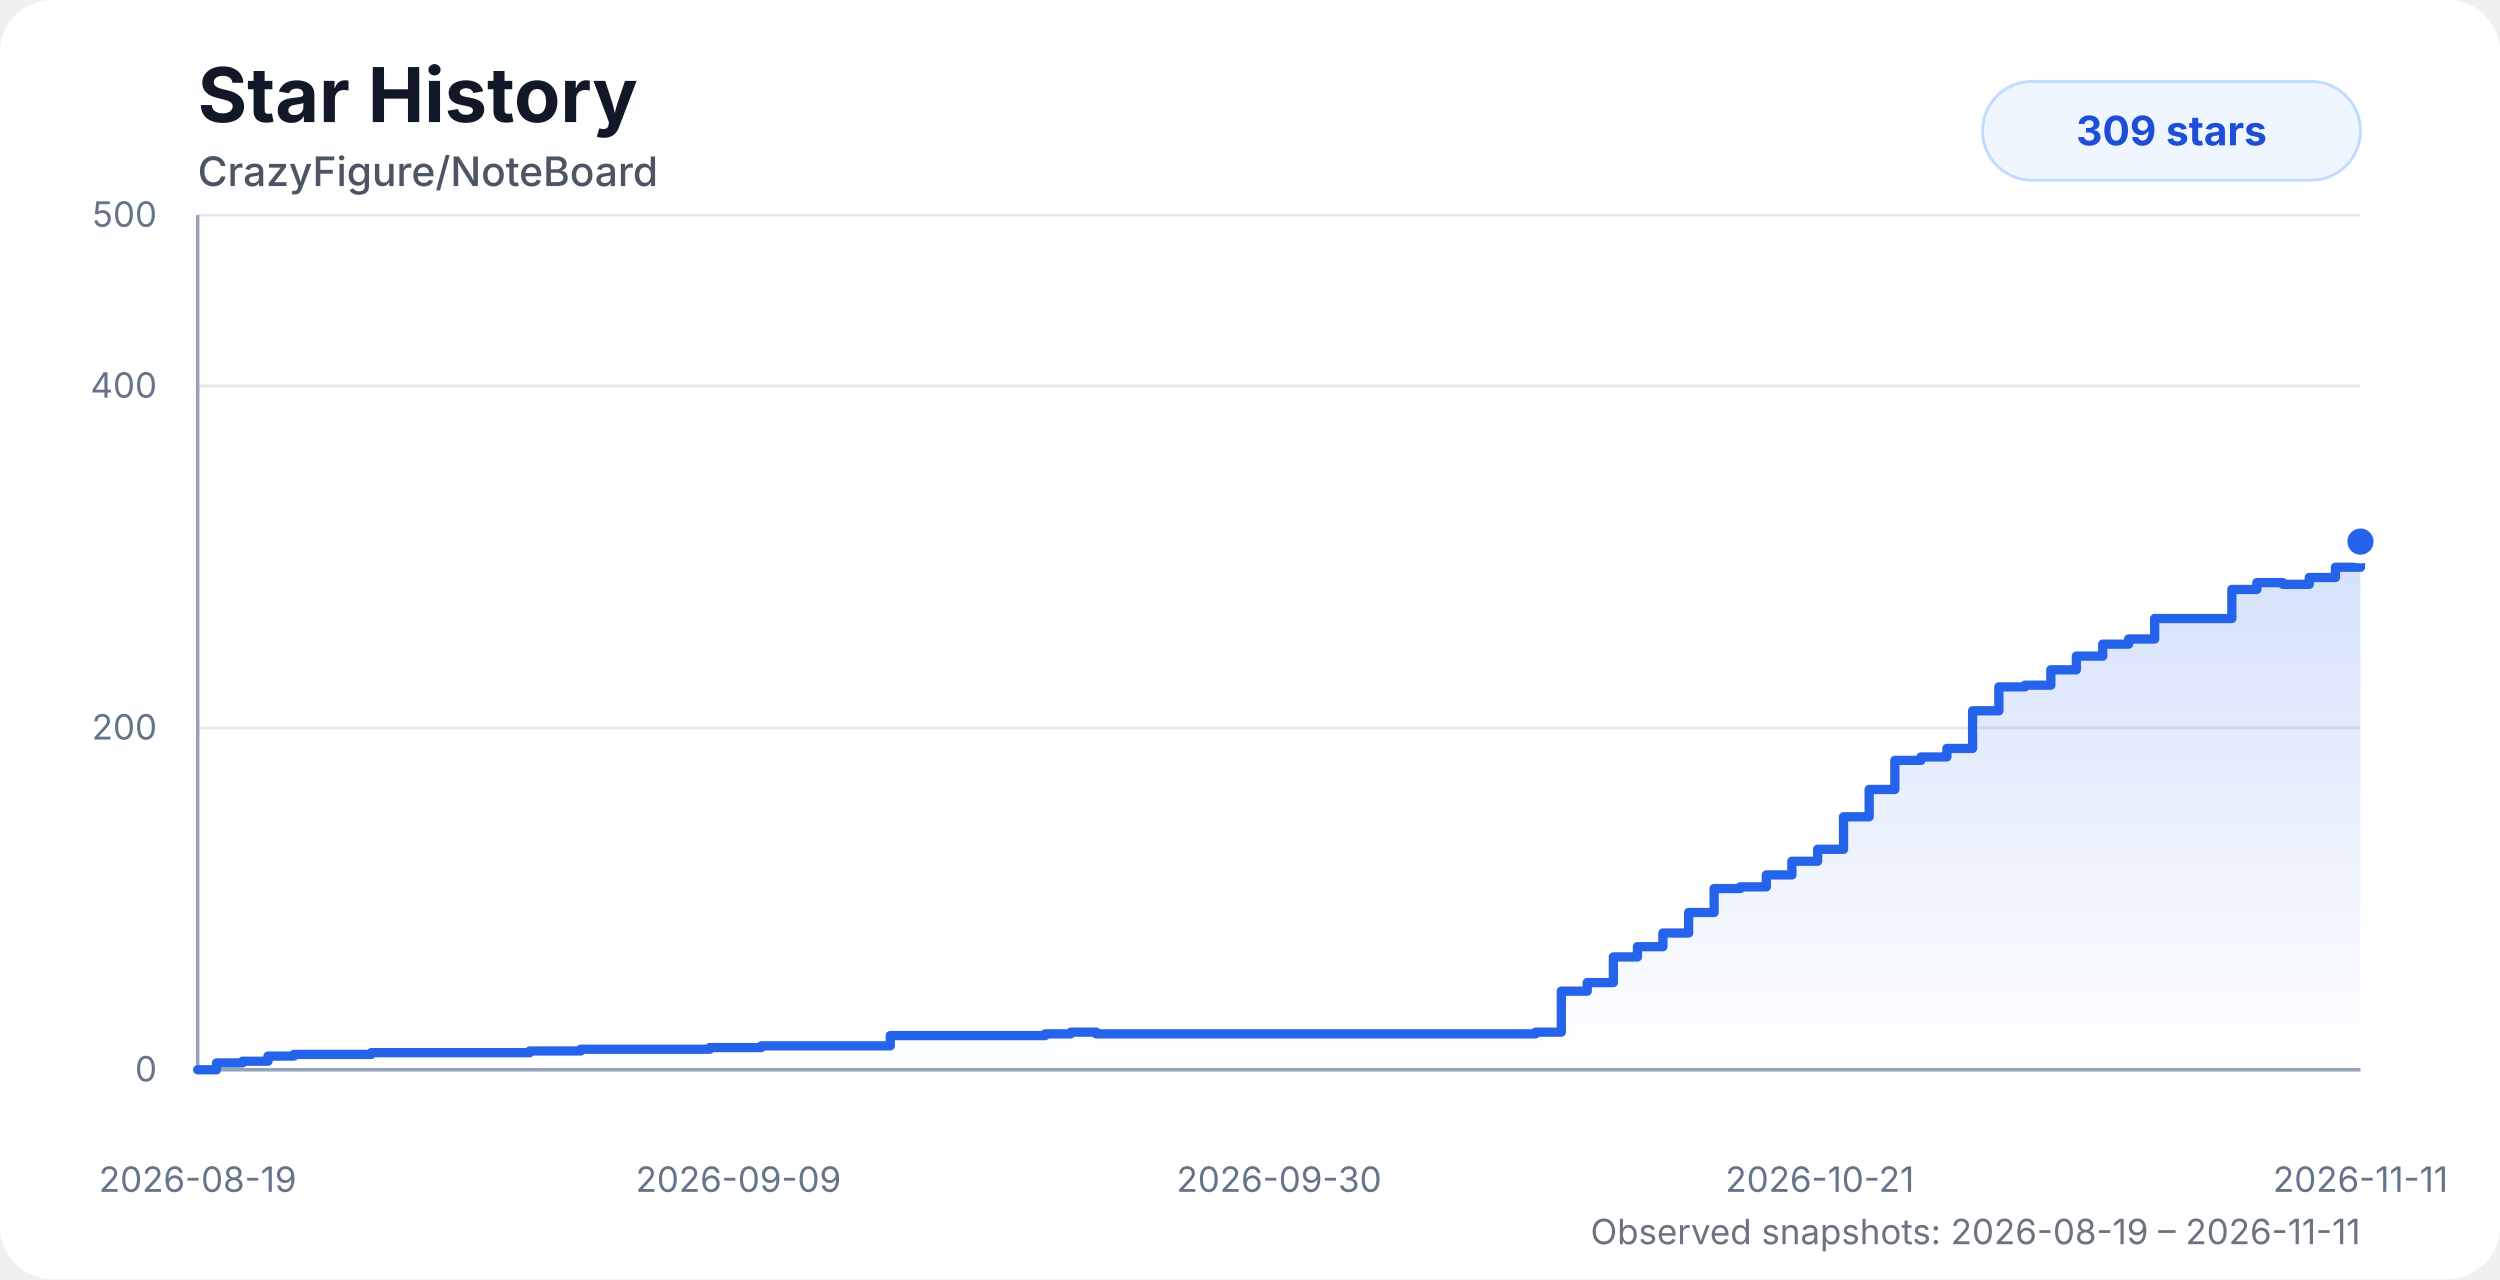
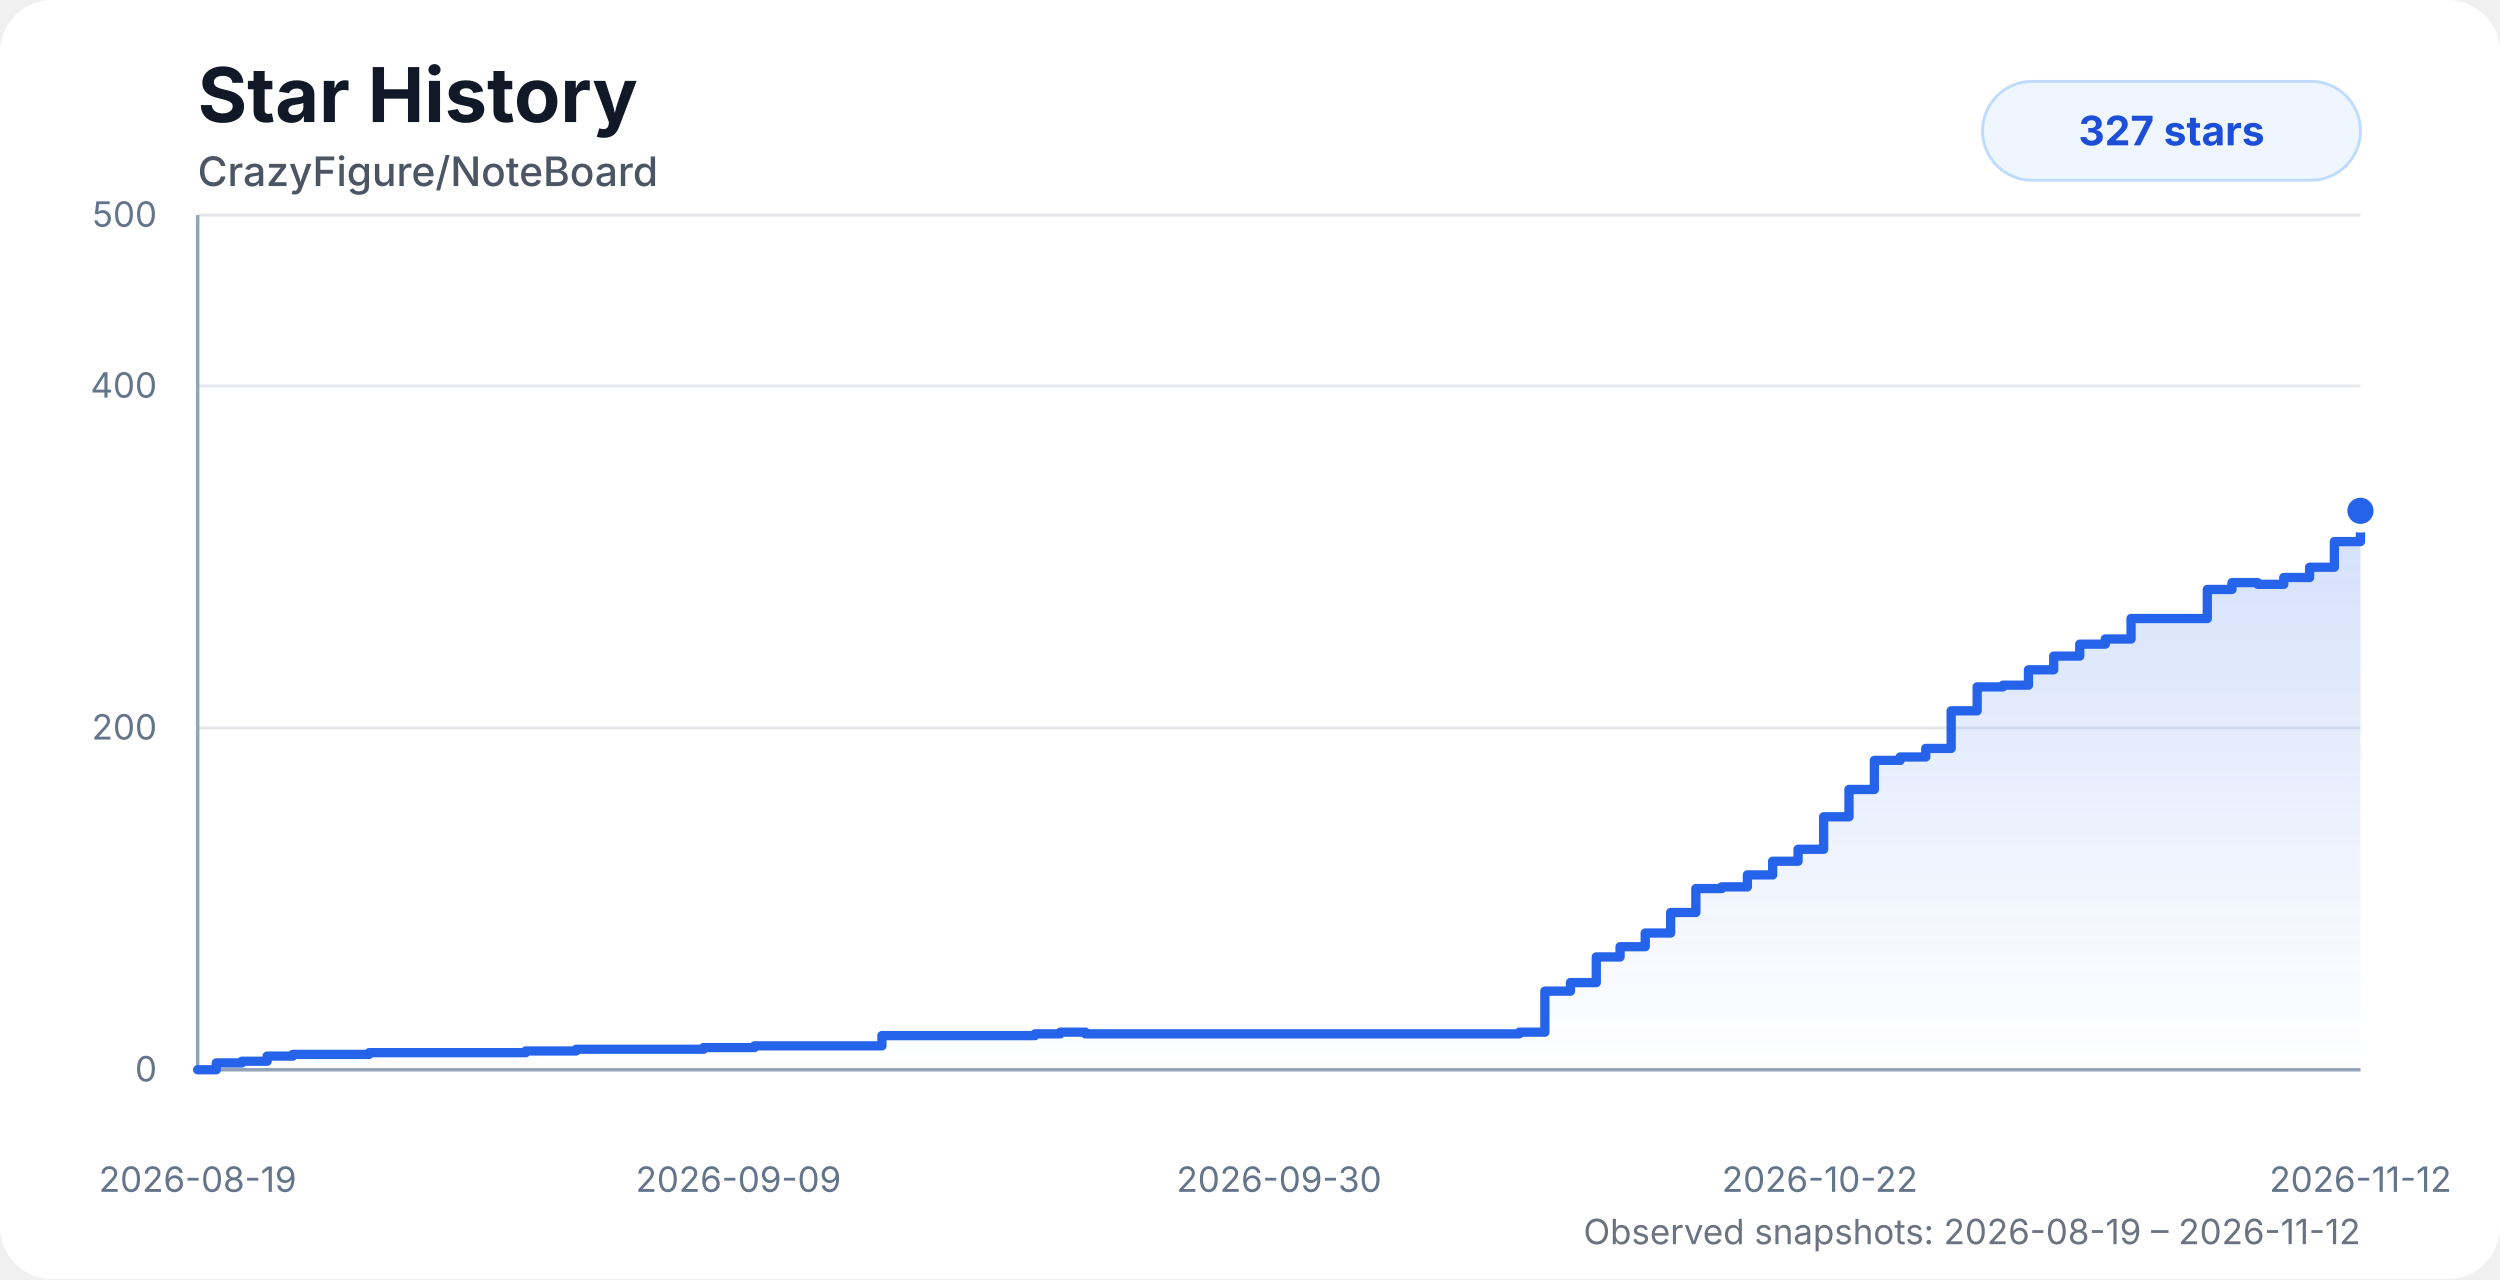
<svg xmlns="http://www.w3.org/2000/svg" width="860" height="440" viewBox="0 0 860 440" role="img" aria-labelledby="title desc">
  <style>
    .chart-bg { fill: #ffffff; }
    .title { fill: #111827; font: 700 26px system-ui, -apple-system, BlinkMacSystemFont, "Segoe UI", sans-serif; }
    .subtitle { fill: #4b5563; font: 500 14px system-ui, -apple-system, BlinkMacSystemFont, "Segoe UI", sans-serif; }
    .axis-label { fill: #64748b; font: 12px system-ui, -apple-system, BlinkMacSystemFont, "Segoe UI", sans-serif; }
    .grid { stroke: #e5e7eb; stroke-width: 1; }
    .axis { stroke: #94a3b8; stroke-width: 1.2; }
    .area { fill: url(#starGradient); opacity: 0.28; }
    .line { fill: none; stroke: #2563eb; stroke-width: 3.2; stroke-linecap: round; stroke-linejoin: round; }
    .dot { fill: #2563eb; stroke: #ffffff; stroke-width: 3; }
    .badge { fill: #eff6ff; stroke: #bfdbfe; }
    .badge-text { fill: #1d4ed8; font: 700 14px system-ui, -apple-system, BlinkMacSystemFont, "Segoe UI", sans-serif; }
    .status { fill: #6b7280; font: 12px system-ui, -apple-system, BlinkMacSystemFont, "Segoe UI", sans-serif; }
    @media (prefers-color-scheme: dark) {
      .chart-bg { fill: #0d1117; }
      .title { fill: #f8fafc; }
      .subtitle { fill: #cbd5e1; }
      .axis-label { fill: #94a3b8; }
      .grid { stroke: #1f2937; }
      .axis { stroke: #475569; }
      .dot { stroke: #0d1117; }
      .badge { fill: #172554; stroke: #1d4ed8; }
      .badge-text { fill: #bfdbfe; }
      .status { fill: #94a3b8; }
    }
  </style>
  <defs>
    <linearGradient id="starGradient" x1="0" x2="0" y1="0" y2="1">
      <stop offset="0%" stop-color="#2563eb" stop-opacity="0.72" />
      <stop offset="100%" stop-color="#2563eb" stop-opacity="0" />
    </linearGradient>
  </defs>
  <rect class="chart-bg" width="860" height="440" rx="18" />
  <text class="title" x="68" y="42">Star History</text>
  <text class="subtitle" x="68" y="64">CrazyFigure/NoteBoard</text>
  <g>
    <line class="grid" x1="68" y1="368" x2="812" y2="368" />
    <line class="grid" x1="68" y1="250.4" x2="812" y2="250.4" />
    <line class="grid" x1="68" y1="132.8" x2="812" y2="132.8" />
    <line class="grid" x1="68" y1="74" x2="812" y2="74" />
    <line class="axis" x1="68" y1="74" x2="68" y2="368" />
    <line class="axis" x1="68" y1="368" x2="812" y2="368" />
    <text class="axis-label" x="54" y="372" text-anchor="end">0</text>
    <text class="axis-label" x="54" y="254.4" text-anchor="end">200</text>
    <text class="axis-label" x="54" y="136.8" text-anchor="end">400</text>
    <text class="axis-label" x="54" y="78" text-anchor="end">500</text>
    <text class="axis-label" x="68" y="410" text-anchor="middle">2026-08-19</text>
    <text class="axis-label" x="254" y="410" text-anchor="middle">2026-09-09</text>
    <text class="axis-label" x="440" y="410" text-anchor="middle">2026-09-30</text>
-     <text class="axis-label" x="626" y="410" text-anchor="middle">2026-10-21</text>
-     <text class="axis-label" x="812" y="410" text-anchor="middle">2026-11-11</text>
+     <text class="axis-label" x="626" y="410" text-anchor="middle">2026-10-22</text>
+     <text class="axis-label" x="812" y="410" text-anchor="middle">2026-11-12</text>
  </g>
-   <path class="area" d="M 68 368 H 68 V 368 H 74.48 V 365.65 H 83.38 V 365.06 H 92.19 V 363.3 H 101.1 V 362.71 H 109.97 V 362.71 H 118.79 V 362.71 H 127.7 V 362.12 H 139.73 V 362.12 H 149.23 V 362.12 H 156.22 V 362.12 H 164.68 V 362.12 H 173.65 V 362.12 H 182.21 V 361.53 H 190.95 V 361.53 H 199.8 V 360.94 H 208.7 V 360.94 H 217.51 V 360.94 H 226.44 V 360.94 H 235.35 V 360.94 H 244.15 V 360.36 H 253.04 V 360.36 H 261.9 V 359.77 H 270.78 V 359.77 H 279.57 V 359.77 H 288.57 V 359.77 H 297.49 V 359.77 H 306.26 V 356.24 H 315.11 V 356.24 H 323.98 V 356.24 H 332.78 V 356.24 H 341.64 V 356.24 H 350.65 V 356.24 H 359.56 V 355.65 H 368.35 V 355.06 H 377.12 V 355.65 H 386.03 V 355.65 H 394.88 V 355.65 H 403.74 V 355.65 H 412.77 V 355.65 H 421.78 V 355.65 H 430.63 V 355.65 H 439.43 V 355.65 H 448.44 V 355.65 H 457.24 V 355.65 H 465.94 V 355.65 H 474.94 V 355.65 H 483.87 V 355.65 H 492.9 V 355.65 H 501.64 V 355.65 H 510.58 V 355.65 H 519.43 V 355.65 H 528.21 V 355.06 H 537.09 V 340.95 H 546.01 V 338.01 H 555 V 329.19 H 563.28 V 325.66 H 572.03 V 320.96 H 580.89 V 313.9 H 589.66 V 305.67 H 598.66 V 305.08 H 607.62 V 300.97 H 616.41 V 296.26 H 625.27 V 292.15 H 634.17 V 280.98 H 642.99 V 271.57 H 651.83 V 261.57 H 660.81 V 260.4 H 669.73 V 257.46 H 678.57 V 244.52 H 687.61 V 236.29 H 696.6 V 235.7 H 705.48 V 230.41 H 714.27 V 225.7 H 723.34 V 221.59 H 732.24 V 219.82 H 741.2 V 212.77 H 749.9 V 212.77 H 767.76 V 202.77 H 776.36 V 200.42 H 785.29 V 201.01 H 794.39 V 198.66 H 803.39 V 195.13 H 812 V 186.31 L 812 368 L 68 368 Z" />
-   <path class="line" d="M 68 368 H 68 V 368 H 74.48 V 365.65 H 83.38 V 365.06 H 92.19 V 363.3 H 101.1 V 362.71 H 109.97 V 362.71 H 118.79 V 362.71 H 127.7 V 362.12 H 139.73 V 362.12 H 149.23 V 362.12 H 156.22 V 362.12 H 164.68 V 362.12 H 173.65 V 362.12 H 182.21 V 361.53 H 190.95 V 361.53 H 199.8 V 360.94 H 208.7 V 360.94 H 217.51 V 360.94 H 226.44 V 360.94 H 235.35 V 360.94 H 244.15 V 360.36 H 253.04 V 360.36 H 261.9 V 359.77 H 270.78 V 359.77 H 279.57 V 359.77 H 288.57 V 359.77 H 297.49 V 359.77 H 306.26 V 356.24 H 315.11 V 356.24 H 323.98 V 356.24 H 332.78 V 356.24 H 341.64 V 356.24 H 350.65 V 356.24 H 359.56 V 355.65 H 368.35 V 355.06 H 377.12 V 355.65 H 386.03 V 355.65 H 394.88 V 355.65 H 403.74 V 355.65 H 412.77 V 355.65 H 421.78 V 355.65 H 430.63 V 355.65 H 439.43 V 355.65 H 448.44 V 355.65 H 457.24 V 355.65 H 465.94 V 355.65 H 474.94 V 355.65 H 483.87 V 355.65 H 492.9 V 355.65 H 501.64 V 355.65 H 510.58 V 355.65 H 519.43 V 355.65 H 528.21 V 355.06 H 537.09 V 340.95 H 546.01 V 338.01 H 555 V 329.19 H 563.28 V 325.66 H 572.03 V 320.96 H 580.89 V 313.9 H 589.66 V 305.67 H 598.66 V 305.08 H 607.62 V 300.97 H 616.41 V 296.26 H 625.27 V 292.15 H 634.17 V 280.98 H 642.99 V 271.57 H 651.83 V 261.57 H 660.81 V 260.4 H 669.73 V 257.46 H 678.57 V 244.52 H 687.61 V 236.29 H 696.6 V 235.7 H 705.48 V 230.41 H 714.27 V 225.7 H 723.34 V 221.59 H 732.24 V 219.82 H 741.2 V 212.77 H 749.9 V 212.77 H 767.76 V 202.77 H 776.36 V 200.42 H 785.29 V 201.01 H 794.39 V 198.66 H 803.39 V 195.13 H 812 V 186.31" />
-   <circle class="dot" cx="812" cy="186.31" r="6" />
+   <path class="area" d="M 68 368 H 68 V 368 H 74.4 V 365.65 H 83.19 V 365.06 H 91.9 V 363.3 H 100.7 V 362.71 H 109.46 V 362.71 H 118.18 V 362.71 H 126.98 V 362.12 H 138.86 V 362.12 H 148.25 V 362.12 H 155.16 V 362.12 H 163.52 V 362.12 H 172.37 V 362.12 H 180.84 V 361.53 H 189.46 V 361.53 H 198.21 V 360.94 H 207.01 V 360.94 H 215.7 V 360.94 H 224.53 V 360.94 H 233.33 V 360.94 H 242.03 V 360.36 H 250.81 V 360.36 H 259.56 V 359.77 H 268.33 V 359.77 H 277.01 V 359.77 H 285.91 V 359.77 H 294.72 V 359.77 H 303.38 V 356.24 H 312.12 V 356.24 H 320.89 V 356.24 H 329.59 V 356.24 H 338.34 V 356.24 H 347.24 V 356.24 H 356.04 V 355.65 H 364.72 V 355.06 H 373.38 V 355.65 H 382.19 V 355.65 H 390.93 V 355.65 H 399.68 V 355.65 H 408.61 V 355.65 H 417.51 V 355.65 H 426.25 V 355.65 H 434.95 V 355.65 H 443.85 V 355.65 H 452.54 V 355.65 H 461.13 V 355.65 H 470.03 V 355.65 H 478.85 V 355.65 H 487.77 V 355.65 H 496.4 V 355.65 H 505.24 V 355.65 H 513.98 V 355.65 H 522.66 V 355.06 H 531.43 V 340.95 H 540.24 V 338.01 H 549.12 V 329.19 H 557.3 V 325.66 H 565.95 V 320.96 H 574.7 V 313.9 H 583.37 V 305.67 H 592.26 V 305.08 H 601.1 V 300.97 H 609.79 V 296.26 H 618.54 V 292.15 H 627.33 V 280.98 H 636.05 V 271.57 H 644.78 V 261.57 H 653.65 V 260.4 H 662.46 V 257.46 H 671.2 V 244.52 H 680.14 V 236.29 H 689.02 V 235.7 H 697.79 V 230.41 H 706.47 V 225.7 H 715.43 V 221.59 H 724.22 V 219.82 H 733.08 V 212.77 H 741.67 V 212.77 H 759.31 V 202.77 H 767.81 V 200.42 H 776.64 V 201.01 H 785.62 V 198.66 H 794.51 V 195.13 H 803.02 V 186.31 H 812 V 175.72 L 812 368 L 68 368 Z" />
+   <path class="line" d="M 68 368 H 68 V 368 H 74.4 V 365.65 H 83.19 V 365.06 H 91.9 V 363.3 H 100.7 V 362.71 H 109.46 V 362.71 H 118.18 V 362.71 H 126.98 V 362.12 H 138.86 V 362.12 H 148.25 V 362.12 H 155.16 V 362.12 H 163.52 V 362.12 H 172.37 V 362.12 H 180.84 V 361.53 H 189.46 V 361.53 H 198.21 V 360.94 H 207.01 V 360.94 H 215.7 V 360.94 H 224.53 V 360.94 H 233.33 V 360.94 H 242.03 V 360.36 H 250.81 V 360.36 H 259.56 V 359.77 H 268.33 V 359.77 H 277.01 V 359.77 H 285.91 V 359.77 H 294.72 V 359.77 H 303.38 V 356.24 H 312.12 V 356.24 H 320.89 V 356.24 H 329.59 V 356.24 H 338.34 V 356.24 H 347.24 V 356.24 H 356.04 V 355.65 H 364.72 V 355.06 H 373.38 V 355.65 H 382.19 V 355.65 H 390.93 V 355.65 H 399.68 V 355.65 H 408.61 V 355.65 H 417.51 V 355.65 H 426.25 V 355.65 H 434.95 V 355.65 H 443.85 V 355.65 H 452.54 V 355.65 H 461.13 V 355.65 H 470.03 V 355.65 H 478.85 V 355.65 H 487.77 V 355.65 H 496.4 V 355.65 H 505.24 V 355.65 H 513.98 V 355.65 H 522.66 V 355.06 H 531.43 V 340.95 H 540.24 V 338.01 H 549.12 V 329.19 H 557.3 V 325.66 H 565.95 V 320.96 H 574.7 V 313.9 H 583.37 V 305.67 H 592.26 V 305.08 H 601.1 V 300.97 H 609.79 V 296.26 H 618.54 V 292.15 H 627.33 V 280.98 H 636.05 V 271.57 H 644.78 V 261.57 H 653.65 V 260.4 H 662.46 V 257.46 H 671.2 V 244.52 H 680.14 V 236.29 H 689.02 V 235.7 H 697.79 V 230.41 H 706.47 V 225.7 H 715.43 V 221.59 H 724.22 V 219.82 H 733.08 V 212.77 H 741.67 V 212.77 H 759.31 V 202.77 H 767.81 V 200.42 H 776.64 V 201.01 H 785.62 V 198.66 H 794.51 V 195.13 H 803.02 V 186.31 H 812 V 175.72" />
+   <circle class="dot" cx="812" cy="175.72" r="6" />
  <rect class="badge" x="682" y="28" width="130" height="34" rx="17" />
-   <text class="badge-text" x="747" y="50" text-anchor="middle">309 stars</text>
-   <text class="status" x="812" y="428" text-anchor="end">Observed snapshots: 2026-08-19 – 2026-11-11</text>
+   <text class="badge-text" x="747" y="50" text-anchor="middle">327 stars</text>
+   <text class="status" x="812" y="428" text-anchor="end">Observed snapshots: 2026-08-19 – 2026-11-12</text>
</svg>
